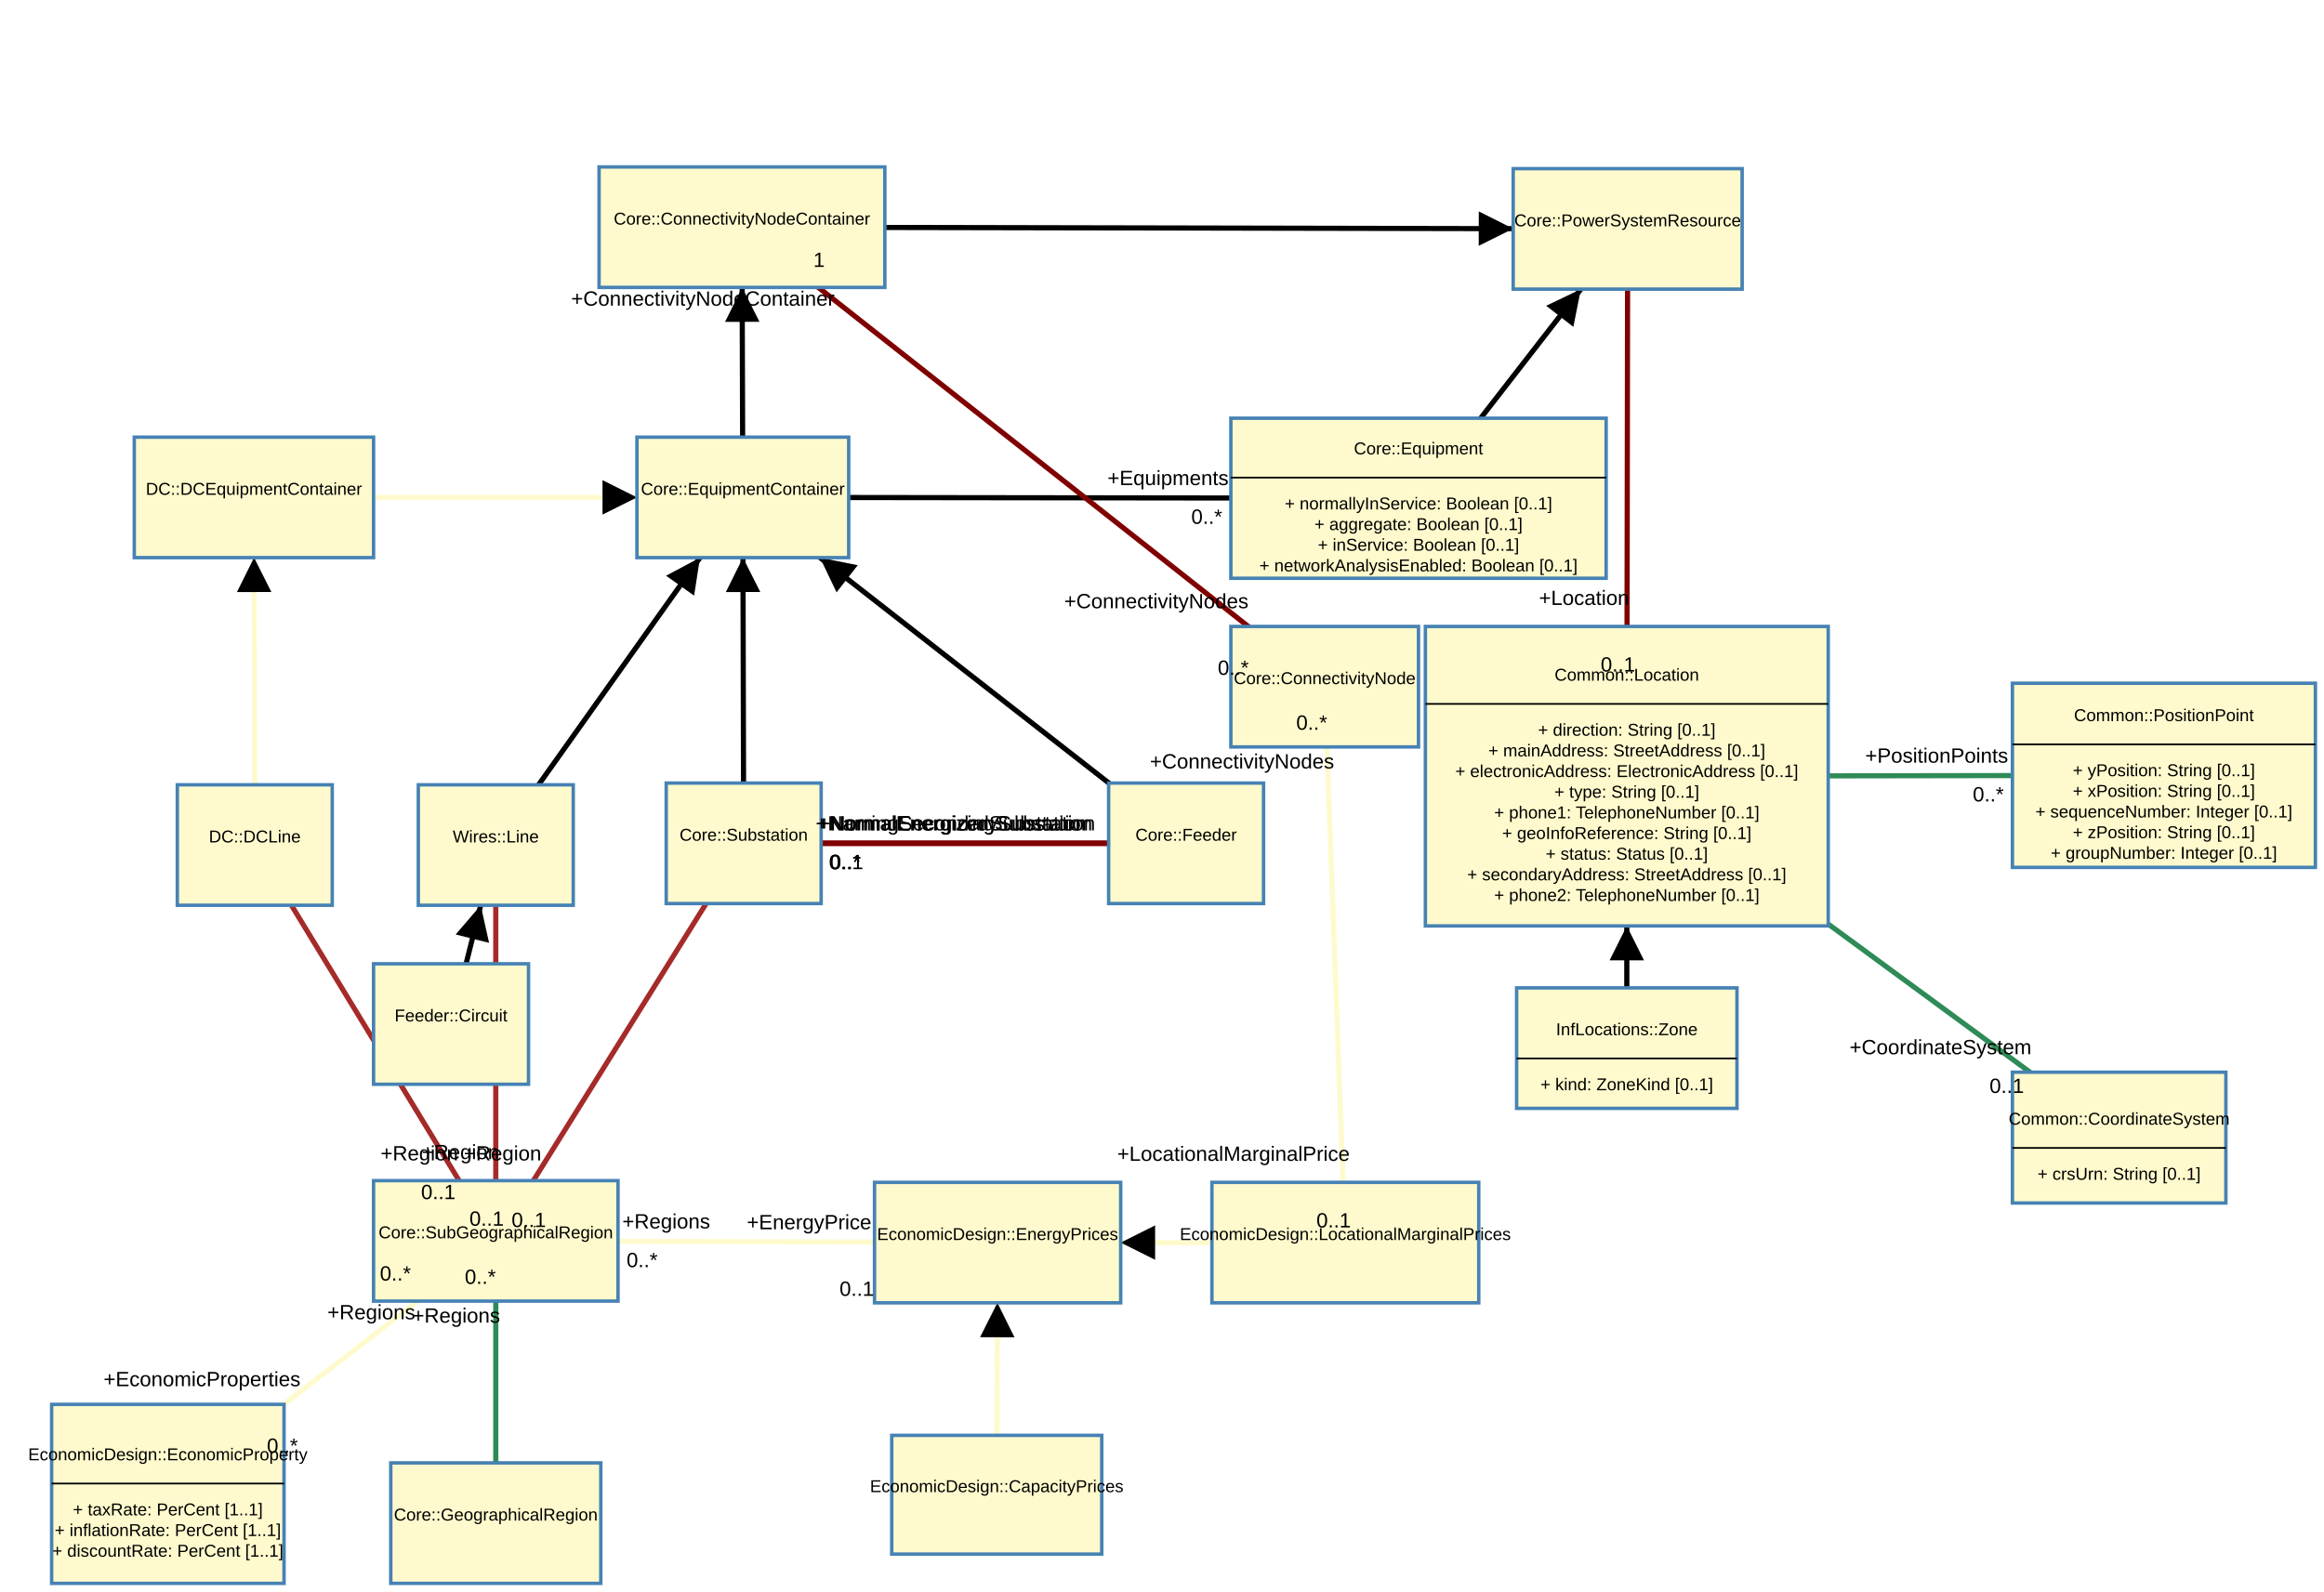
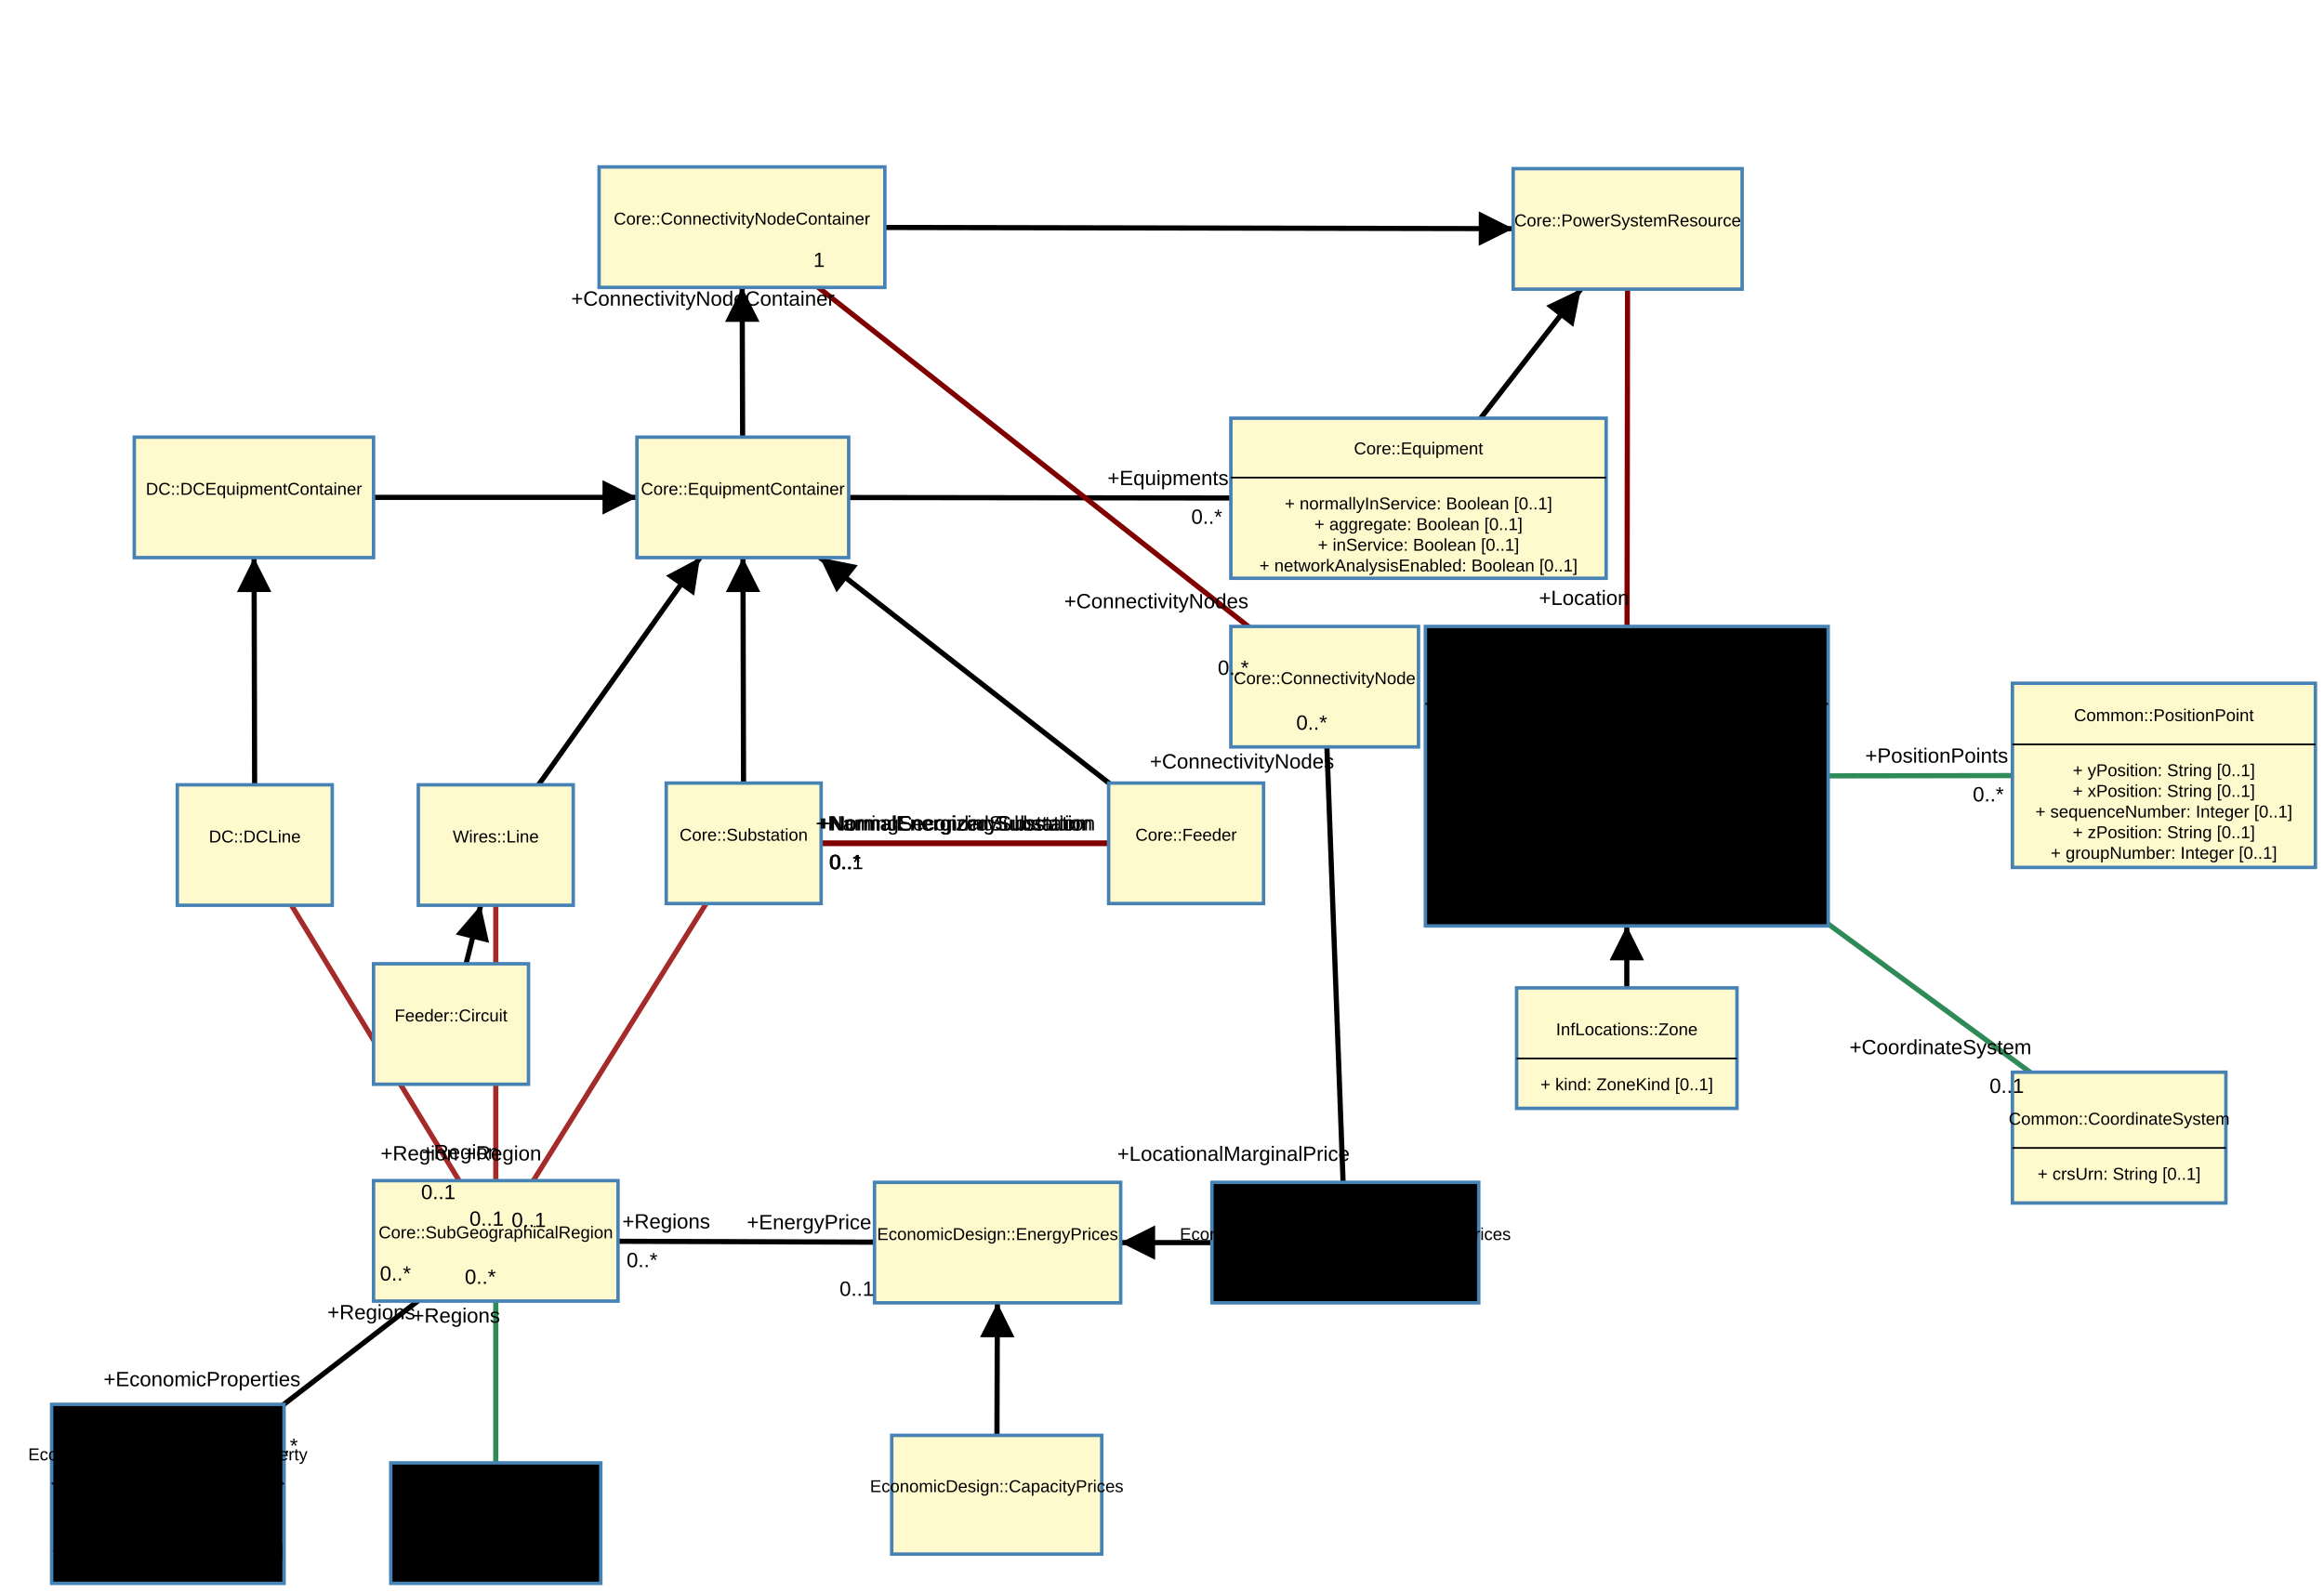
<svg xmlns="http://www.w3.org/2000/svg" width="1350" height="925">
  <g class="zoom-group">
    <defs>
      <marker id="arrowhead" viewBox="-0 -5 10 10" refX="5" refY="0" orient="auto" markerWidth="10" markerHeight="10" xoverflow="visible">
        <path d="M 0,-5 L 10 ,0 L 0,5" fill="black" style="stroke: none;" />
      </marker>
    </defs>
    <line class="link" x1="431" y1="132" x2="945.5" y2="133" stroke="#000000" stroke-width="3" marker-end="url(#arrowhead)" />
    <line class="link" x1="945" y1="451" x2="1257" y2="450.5" stroke="#2e8b57" stroke-width="3" />
    <line class="link" x1="945" y1="451" x2="945.5" y2="133" stroke="#800000" stroke-width="3" />
    <line class="link" x1="945" y1="609" x2="945" y2="451" stroke="#000000" stroke-width="3" marker-end="url(#arrowhead)" />
    <line class="link" x1="288" y1="885" x2="288" y2="721" stroke="#2e8b57" stroke-width="3" />
    <line class="link" x1="288" y1="721" x2="432" y2="490" stroke="#a52a2a" stroke-width="3" />
    <line class="link" x1="288" y1="721" x2="288" y2="491" stroke="#a52a2a" stroke-width="3" />
    <line class="link" x1="288" y1="491" x2="431.5" y2="289" stroke="#000000" stroke-width="3" marker-end="url(#arrowhead)" />
    <line class="link" x1="432" y1="490" x2="431.5" y2="289" stroke="#000000" stroke-width="3" marker-end="url(#arrowhead)" />
    <line class="link" x1="689" y1="490" x2="432" y2="490" stroke="#800000" stroke-width="3" />
    <line class="link" x1="689" y1="490" x2="432" y2="490" stroke="#800000" stroke-width="3" />
    <line class="link" x1="689" y1="490" x2="432" y2="490" stroke="#800000" stroke-width="3" />
    <line class="link" x1="689" y1="490" x2="431.5" y2="289" stroke="#000000" stroke-width="3" marker-end="url(#arrowhead)" />
    <line class="link" x1="431.5" y1="289" x2="431" y2="132" stroke="#000000" stroke-width="3" marker-end="url(#arrowhead)" />
    <line class="link" x1="148" y1="491" x2="288" y2="721" stroke="#a52a2a" stroke-width="3" />
-     <line class="link" x1="147.5" y1="289" x2="431.5" y2="289" stroke="#fffacd" stroke-width="3" marker-end="url(#arrowhead)" />
-     <line class="link" x1="148" y1="491" x2="147.5" y2="289" stroke="#fffacd" stroke-width="3" marker-end="url(#arrowhead)" />
+     <line class="link" x1="147.5" y1="289" x2="431.5" y2="289" stroke="#000000" stroke-width="3" marker-end="url(#arrowhead)" />
+     <line class="link" x1="148" y1="491" x2="147.5" y2="289" stroke="#000000" stroke-width="3" marker-end="url(#arrowhead)" />
    <line class="link" x1="945" y1="451" x2="1231" y2="661" stroke="#2e8b57" stroke-width="3" />
    <line class="link" x1="262" y1="595" x2="288" y2="491" stroke="#000000" stroke-width="3" marker-end="url(#arrowhead)" />
    <line class="link" x1="824" y1="289.5" x2="945.5" y2="133" stroke="#000000" stroke-width="3" marker-end="url(#arrowhead)" />
    <line class="link" x1="431.5" y1="289" x2="824" y2="289.5" stroke="#000000" stroke-width="3" />
-     <line class="link" x1="579" y1="868.5" x2="579.5" y2="722" stroke="#fffacd" stroke-width="3" marker-end="url(#arrowhead)" />
-     <line class="link" x1="781.5" y1="722" x2="579.5" y2="722" stroke="#fffacd" stroke-width="3" marker-end="url(#arrowhead)" />
-     <line class="link" x1="97.5" y1="868" x2="288" y2="721" stroke="#fffacd" stroke-width="3" />
-     <line class="link" x1="579.5" y1="722" x2="288" y2="721" stroke="#fffacd" stroke-width="3" />
+     <line class="link" x1="579" y1="868.5" x2="579.5" y2="722" stroke="#000000" stroke-width="3" marker-end="url(#arrowhead)" />
+     <line class="link" x1="781.5" y1="722" x2="579.5" y2="722" stroke="#000000" stroke-width="3" marker-end="url(#arrowhead)" />
+     <line class="link" x1="97.5" y1="868" x2="288" y2="721" stroke="#000000" stroke-width="3" />
+     <line class="link" x1="579.5" y1="722" x2="288" y2="721" stroke="#000000" stroke-width="3" />
    <line class="link" x1="769.5" y1="399" x2="431" y2="132" stroke="#800000" stroke-width="3" />
-     <line class="link" x1="781.5" y1="722" x2="769.5" y2="399" stroke="#fffacd" stroke-width="3" />
+     <line class="link" x1="781.5" y1="722" x2="769.5" y2="399" stroke="#000000" stroke-width="3" />
    <line class="arrow" x2="869" y2="132.851" x1="431" y1="132" stroke="#000000" stroke-width="2" marker-end="url(#arrowhead)" />
    <line class="arrow" x2="945" y2="548" x1="945" y1="609" stroke="#000000" stroke-width="2" marker-end="url(#arrowhead)" />
    <line class="arrow" x2="400.845" y2="332.152" x1="288" y1="491" stroke="#000000" stroke-width="2" marker-end="url(#arrowhead)" />
    <line class="arrow" x2="431.612" y2="334" x1="432" y1="490" stroke="#000000" stroke-width="2" marker-end="url(#arrowhead)" />
    <line class="arrow" x2="484.221" y2="330.153" x1="689" y1="490" stroke="#000000" stroke-width="2" marker-end="url(#arrowhead)" />
    <line class="arrow" x2="431.143" y2="177" x1="431.5" y1="289" stroke="#000000" stroke-width="2" marker-end="url(#arrowhead)" />
-     <line class="arrow" x2="360" y2="289" x1="147.5" y1="289" stroke="#fffacd" stroke-width="2" marker-end="url(#arrowhead)" />
-     <line class="arrow" x2="147.611" y2="334" x1="148" y1="491" stroke="#fffacd" stroke-width="2" marker-end="url(#arrowhead)" />
+     <line class="arrow" x2="360" y2="289" x1="147.5" y1="289" stroke="#000000" stroke-width="2" marker-end="url(#arrowhead)" />
+     <line class="arrow" x2="147.611" y2="334" x1="148" y1="491" stroke="#000000" stroke-width="2" marker-end="url(#arrowhead)" />
    <line class="arrow" x2="276.825" y2="535.701" x1="262" y1="595" stroke="#000000" stroke-width="2" marker-end="url(#arrowhead)" />
    <line class="arrow" x2="912.195" y2="175.899" x1="824" y1="289.5" stroke="#000000" stroke-width="2" marker-end="url(#arrowhead)" />
-     <line class="arrow" x2="579.346" y2="767" x1="579" y1="868.5" stroke="#fffacd" stroke-width="2" marker-end="url(#arrowhead)" />
-     <line class="arrow" x2="661" y2="722" x1="781.5" y1="722" stroke="#fffacd" stroke-width="2" marker-end="url(#arrowhead)" />
+     <line class="arrow" x2="579.346" y2="767" x1="579" y1="868.5" stroke="#000000" stroke-width="2" marker-end="url(#arrowhead)" />
+     <line class="arrow" x2="661" y2="722" x1="781.5" y1="722" stroke="#000000" stroke-width="2" marker-end="url(#arrowhead)" />
    <g class="draggable" transform="translate(828, 364)">
-       <rect class="box" width="234" height="174" style="fill: #fffacd; stroke: steelblue; stroke-width: 2px; cursor: move;" />
+       <rect class="box" width="234" height="174" style="fill: #000000; stroke: steelblue; stroke-width: 2px; cursor: move;" />
      <text class="text" x="117" y="28" dy=".35em" text-anchor="middle" style="font-family: Arial, sans-serif; fill: black; font-size: 10px; pointer-events: none;">Common::Location</text>
      <line x1="0" x2="234" y1="45" y2="45" stroke="black" stroke-width="1" />
      <text class="text" x="117" y="60" dy=".35em" text-anchor="middle" style="font-family: Arial, sans-serif; fill: black; font-size: 10px; pointer-events: none;">+  direction: String [0..1]</text>
      <text class="text" x="117" y="72" dy=".35em" text-anchor="middle" style="font-family: Arial, sans-serif; fill: black; font-size: 10px; pointer-events: none;">+  mainAddress: StreetAddress [0..1]</text>
      <text class="text" x="117" y="84" dy=".35em" text-anchor="middle" style="font-family: Arial, sans-serif; fill: black; font-size: 10px; pointer-events: none;">+  electronicAddress: ElectronicAddress [0..1]</text>
      <text class="text" x="117" y="96" dy=".35em" text-anchor="middle" style="font-family: Arial, sans-serif; fill: black; font-size: 10px; pointer-events: none;">+  type: String [0..1]</text>
      <text class="text" x="117" y="108" dy=".35em" text-anchor="middle" style="font-family: Arial, sans-serif; fill: black; font-size: 10px; pointer-events: none;">+  phone1: TelephoneNumber [0..1]</text>
      <text class="text" x="117" y="120" dy=".35em" text-anchor="middle" style="font-family: Arial, sans-serif; fill: black; font-size: 10px; pointer-events: none;">+  geoInfoReference: String [0..1]</text>
      <text class="text" x="117" y="132" dy=".35em" text-anchor="middle" style="font-family: Arial, sans-serif; fill: black; font-size: 10px; pointer-events: none;">+  status: Status [0..1]</text>
      <text class="text" x="117" y="144" dy=".35em" text-anchor="middle" style="font-family: Arial, sans-serif; fill: black; font-size: 10px; pointer-events: none;">+  secondaryAddress: StreetAddress [0..1]</text>
      <text class="text" x="117" y="156" dy=".35em" text-anchor="middle" style="font-family: Arial, sans-serif; fill: black; font-size: 10px; pointer-events: none;">+  phone2: TelephoneNumber [0..1]</text>
    </g>
    <g class="draggable" transform="translate(1169, 397)">
      <rect class="box" width="176" height="107" style="fill: #fffacd; stroke: steelblue; stroke-width: 2px; cursor: move;" />
      <text class="text" x="88" y="18.5" dy=".35em" text-anchor="middle" style="font-family: Arial, sans-serif; fill: black; font-size: 10px; pointer-events: none;">Common::PositionPoint</text>
      <line x1="0" x2="176" y1="35.5" y2="35.5" stroke="black" stroke-width="1" />
      <text class="text" x="88" y="50.5" dy=".35em" text-anchor="middle" style="font-family: Arial, sans-serif; fill: black; font-size: 10px; pointer-events: none;">+  yPosition: String [0..1]</text>
      <text class="text" x="88" y="62.5" dy=".35em" text-anchor="middle" style="font-family: Arial, sans-serif; fill: black; font-size: 10px; pointer-events: none;">+  xPosition: String [0..1]</text>
      <text class="text" x="88" y="74.5" dy=".35em" text-anchor="middle" style="font-family: Arial, sans-serif; fill: black; font-size: 10px; pointer-events: none;">+  sequenceNumber: Integer [0..1]</text>
      <text class="text" x="88" y="86.5" dy=".35em" text-anchor="middle" style="font-family: Arial, sans-serif; fill: black; font-size: 10px; pointer-events: none;">+  zPosition: String [0..1]</text>
      <text class="text" x="88" y="98.5" dy=".35em" text-anchor="middle" style="font-family: Arial, sans-serif; fill: black; font-size: 10px; pointer-events: none;">+  groupNumber: Integer [0..1]</text>
    </g>
    <g class="draggable" transform="translate(879, 98)">
      <rect class="box" width="133" height="70" style="fill: #fffacd; stroke: steelblue; stroke-width: 2px; cursor: move;" />
      <text class="text" x="66.5" y="30" dy=".35em" text-anchor="middle" style="font-family: Arial, sans-serif; fill: black; font-size: 10px; pointer-events: none;">Core::PowerSystemResource</text>
    </g>
    <g class="draggable" transform="translate(881, 574)">
      <rect class="box" width="128" height="70" style="fill: #fffacd; stroke: steelblue; stroke-width: 2px; cursor: move;" />
      <text class="text" x="64" y="24" dy=".35em" text-anchor="middle" style="font-family: Arial, sans-serif; fill: black; font-size: 10px; pointer-events: none;">InfLocations::Zone</text>
      <line x1="0" x2="128" y1="41" y2="41" stroke="black" stroke-width="1" />
      <text class="text" x="64" y="56" dy=".35em" text-anchor="middle" style="font-family: Arial, sans-serif; fill: black; font-size: 10px; pointer-events: none;">+  kind: ZoneKind [0..1]</text>
    </g>
    <g class="draggable" transform="translate(227, 850)">
-       <rect class="box" width="122" height="70" style="fill: #fffacd; stroke: steelblue; stroke-width: 2px; cursor: move;" />
+       <rect class="box" width="122" height="70" style="fill: #000000; stroke: steelblue; stroke-width: 2px; cursor: move;" />
      <text class="text" x="61" y="30" dy=".35em" text-anchor="middle" style="font-family: Arial, sans-serif; fill: black; font-size: 10px; pointer-events: none;">Core::GeographicalRegion</text>
    </g>
    <g class="draggable" transform="translate(217, 686)">
      <rect class="box" width="142" height="70" style="fill: #fffacd; stroke: steelblue; stroke-width: 2px; cursor: move;" />
      <text class="text" x="71" y="30" dy=".35em" text-anchor="middle" style="font-family: Arial, sans-serif; fill: black; font-size: 10px; pointer-events: none;">Core::SubGeographicalRegion</text>
    </g>
    <g class="draggable" transform="translate(387, 455)">
      <rect class="box" width="90" height="70" style="fill: #fffacd; stroke: steelblue; stroke-width: 2px; cursor: move;" />
      <text class="text" x="45" y="30" dy=".35em" text-anchor="middle" style="font-family: Arial, sans-serif; fill: black; font-size: 10px; pointer-events: none;">Core::Substation</text>
    </g>
    <g class="draggable" transform="translate(243, 456)">
      <rect class="box" width="90" height="70" style="fill: #fffacd; stroke: steelblue; stroke-width: 2px; cursor: move;" />
      <text class="text" x="45" y="30" dy=".35em" text-anchor="middle" style="font-family: Arial, sans-serif; fill: black; font-size: 10px; pointer-events: none;">Wires::Line</text>
    </g>
    <g class="draggable" transform="translate(370, 254)">
      <rect class="box" width="123" height="70" style="fill: #fffacd; stroke: steelblue; stroke-width: 2px; cursor: move;" />
      <text class="text" x="61.5" y="30" dy=".35em" text-anchor="middle" style="font-family: Arial, sans-serif; fill: black; font-size: 10px; pointer-events: none;">Core::EquipmentContainer</text>
    </g>
    <g class="draggable" transform="translate(644, 455)">
      <rect class="box" width="90" height="70" style="fill: #fffacd; stroke: steelblue; stroke-width: 2px; cursor: move;" />
      <text class="text" x="45" y="30" dy=".35em" text-anchor="middle" style="font-family: Arial, sans-serif; fill: black; font-size: 10px; pointer-events: none;">Core::Feeder</text>
    </g>
    <g class="draggable" transform="translate(348, 97)">
      <rect class="box" width="166" height="70" style="fill: #fffacd; stroke: steelblue; stroke-width: 2px; cursor: move;" />
      <text class="text" x="83" y="30" dy=".35em" text-anchor="middle" style="font-family: Arial, sans-serif; fill: black; font-size: 10px; pointer-events: none;">Core::ConnectivityNodeContainer</text>
    </g>
    <g class="draggable" transform="translate(103, 456)">
      <rect class="box" width="90" height="70" style="fill: #fffacd; stroke: steelblue; stroke-width: 2px; cursor: move;" />
      <text class="text" x="45" y="30" dy=".35em" text-anchor="middle" style="font-family: Arial, sans-serif; fill: black; font-size: 10px; pointer-events: none;">DC::DCLine</text>
    </g>
    <g class="draggable" transform="translate(78, 254)">
      <rect class="box" width="139" height="70" style="fill: #fffacd; stroke: steelblue; stroke-width: 2px; cursor: move;" />
      <text class="text" x="69.5" y="30" dy=".35em" text-anchor="middle" style="font-family: Arial, sans-serif; fill: black; font-size: 10px; pointer-events: none;">DC::DCEquipmentContainer</text>
    </g>
    <g class="draggable" transform="translate(1169, 623)">
      <rect class="box" width="124" height="76" style="fill: #fffacd; stroke: steelblue; stroke-width: 2px; cursor: move;" />
      <text class="text" x="62" y="27" dy=".35em" text-anchor="middle" style="font-family: Arial, sans-serif; fill: black; font-size: 10px; pointer-events: none;">Common::CoordinateSystem</text>
      <line x1="0" x2="124" y1="44" y2="44" stroke="black" stroke-width="1" />
      <text class="text" x="62" y="59" dy=".35em" text-anchor="middle" style="font-family: Arial, sans-serif; fill: black; font-size: 10px; pointer-events: none;">+  crsUrn: String [0..1]</text>
    </g>
    <g class="draggable" transform="translate(217, 560)">
      <rect class="box" width="90" height="70" style="fill: #fffacd; stroke: steelblue; stroke-width: 2px; cursor: move;" />
      <text class="text" x="45" y="30" dy=".35em" text-anchor="middle" style="font-family: Arial, sans-serif; fill: black; font-size: 10px; pointer-events: none;">Feeder::Circuit</text>
    </g>
    <g class="draggable" transform="translate(715, 243)">
      <rect class="box" width="218" height="93" style="fill: #fffacd; stroke: steelblue; stroke-width: 2px; cursor: move;" />
      <text class="text" x="109" y="17.5" dy=".35em" text-anchor="middle" style="font-family: Arial, sans-serif; fill: black; font-size: 10px; pointer-events: none;">Core::Equipment</text>
      <line x1="0" x2="218" y1="34.5" y2="34.5" stroke="black" stroke-width="1" />
      <text class="text" x="109" y="49.5" dy=".35em" text-anchor="middle" style="font-family: Arial, sans-serif; fill: black; font-size: 10px; pointer-events: none;">+  normallyInService: Boolean [0..1]</text>
      <text class="text" x="109" y="61.5" dy=".35em" text-anchor="middle" style="font-family: Arial, sans-serif; fill: black; font-size: 10px; pointer-events: none;">+  aggregate: Boolean [0..1]</text>
      <text class="text" x="109" y="73.5" dy=".35em" text-anchor="middle" style="font-family: Arial, sans-serif; fill: black; font-size: 10px; pointer-events: none;">+  inService: Boolean [0..1]</text>
      <text class="text" x="109" y="85.5" dy=".35em" text-anchor="middle" style="font-family: Arial, sans-serif; fill: black; font-size: 10px; pointer-events: none;">+  networkAnalysisEnabled: Boolean [0..1]</text>
    </g>
    <g class="draggable" transform="translate(508, 687)">
      <rect class="box" width="143" height="70" style="fill: #fffacd; stroke: steelblue; stroke-width: 2px; cursor: move;" />
      <text class="text" x="71.5" y="30" dy=".35em" text-anchor="middle" style="font-family: Arial, sans-serif; fill: black; font-size: 10px; pointer-events: none;">EconomicDesign::EnergyPrices</text>
    </g>
    <g class="draggable" transform="translate(518, 834)">
      <rect class="box" width="122" height="69" style="fill: #fffacd; stroke: steelblue; stroke-width: 2px; cursor: move;" />
      <text class="text" x="61" y="29.5" dy=".35em" text-anchor="middle" style="font-family: Arial, sans-serif; fill: black; font-size: 10px; pointer-events: none;">EconomicDesign::CapacityPrices</text>
    </g>
    <g class="draggable" transform="translate(30, 816)">
-       <rect class="box" width="135" height="104" style="fill: #fffacd; stroke: steelblue; stroke-width: 2px; cursor: move;" />
+       <rect class="box" width="135" height="104" style="fill: #000000; stroke: steelblue; stroke-width: 2px; cursor: move;" />
      <text class="text" x="67.5" y="29" dy=".35em" text-anchor="middle" style="font-family: Arial, sans-serif; fill: black; font-size: 10px; pointer-events: none;">EconomicDesign::EconomicProperty</text>
      <line x1="0" x2="135" y1="46" y2="46" stroke="black" stroke-width="1" />
      <text class="text" x="67.5" y="61" dy=".35em" text-anchor="middle" style="font-family: Arial, sans-serif; fill: black; font-size: 10px; pointer-events: none;">+  taxRate: PerCent [1..1]</text>
      <text class="text" x="67.5" y="73" dy=".35em" text-anchor="middle" style="font-family: Arial, sans-serif; fill: black; font-size: 10px; pointer-events: none;">+  inflationRate: PerCent [1..1]</text>
      <text class="text" x="67.5" y="85" dy=".35em" text-anchor="middle" style="font-family: Arial, sans-serif; fill: black; font-size: 10px; pointer-events: none;">+  discountRate: PerCent [1..1]</text>
    </g>
    <g class="draggable" transform="translate(704, 687)">
-       <rect class="box" width="155" height="70" style="fill: #fffacd; stroke: steelblue; stroke-width: 2px; cursor: move;" />
+       <rect class="box" width="155" height="70" style="fill: #000000; stroke: steelblue; stroke-width: 2px; cursor: move;" />
      <text class="text" x="77.5" y="30" dy=".35em" text-anchor="middle" style="font-family: Arial, sans-serif; fill: black; font-size: 10px; pointer-events: none;">EconomicDesign::LocationalMarginalPrices</text>
    </g>
    <g class="draggable" transform="translate(715, 364)">
      <rect class="box" width="109" height="70" style="fill: #fffacd; stroke: steelblue; stroke-width: 2px; cursor: move;" />
      <text class="text" x="54.5" y="30" dy=".35em" text-anchor="middle" style="font-family: Arial, sans-serif; fill: black; font-size: 10px; pointer-events: none;">Core::ConnectivityNode</text>
    </g>
    <text class="link-text-start-top" x="519" y="132.171" text-anchor="middle" style="font-family: Arial, sans-serif; font-size: 12px; fill: black;" />
    <text class="link-text-start-top" x="1094" y="443.304" text-anchor="middle" style="font-family: Arial, sans-serif; font-size: 12px; fill: black;" />
    <text class="link-text-start-top" x="920.145" y="351.5" text-anchor="middle" style="font-family: Arial, sans-serif; font-size: 12px; fill: black;">+Location</text>
    <text class="link-text-start-top" x="945" y="569" text-anchor="middle" style="font-family: Arial, sans-serif; font-size: 12px; fill: black;" />
    <text class="link-text-start-top" x="265.5" y="837.5" text-anchor="middle" style="font-family: Arial, sans-serif; font-size: 12px; fill: black;" />
    <text class="link-text-start-top" x="291.963" y="674.257" text-anchor="middle" style="font-family: Arial, sans-serif; font-size: 12px; fill: black;">+Region</text>
    <text class="link-text-start-top" x="267.5" y="673.5" text-anchor="middle" style="font-family: Arial, sans-serif; font-size: 12px; fill: black;">+Region</text>
    <text class="link-text-start-top" x="315.76" y="451.924" text-anchor="middle" style="font-family: Arial, sans-serif; font-size: 12px; fill: black;" />
    <text class="link-text-start-top" x="431.9" y="450" text-anchor="middle" style="font-family: Arial, sans-serif; font-size: 12px; fill: black;" />
    <text class="link-text-start-top" x="574" y="482.5" text-anchor="middle" style="font-family: Arial, sans-serif; font-size: 12px; fill: black;" />
    <text class="link-text-start-top" x="599" y="482.5" text-anchor="middle" style="font-family: Arial, sans-serif; font-size: 12px; fill: black;" />
    <text class="link-text-start-top" x="576" y="482.5" text-anchor="middle" style="font-family: Arial, sans-serif; font-size: 12px; fill: black;" />
    <text class="link-text-start-top" x="640.22" y="451.923" text-anchor="middle" style="font-family: Arial, sans-serif; font-size: 12px; fill: black;" />
    <text class="link-text-start-top" x="431.373" y="249" text-anchor="middle" style="font-family: Arial, sans-serif; font-size: 12px; fill: black;" />
    <text class="link-text-start-top" x="146.404" y="537.771" text-anchor="middle" style="font-family: Arial, sans-serif; font-size: 12px; fill: black;" />
    <text class="link-text-start-top" x="222" y="289" text-anchor="middle" style="font-family: Arial, sans-serif; font-size: 12px; fill: black;" />
    <text class="link-text-start-top" x="147.901" y="451" text-anchor="middle" style="font-family: Arial, sans-serif; font-size: 12px; fill: black;" />
    <text class="link-text-start-top" x="1095.53" y="532.368" text-anchor="middle" style="font-family: Arial, sans-serif; font-size: 12px; fill: black;" />
    <text class="link-text-start-top" x="271.963" y="555.149" text-anchor="middle" style="font-family: Arial, sans-serif; font-size: 12px; fill: black;" />
    <text class="link-text-start-top" x="863.167" y="239.051" text-anchor="middle" style="font-family: Arial, sans-serif; font-size: 12px; fill: black;" />
    <text class="link-text-start-top" x="553" y="281.585" text-anchor="middle" style="font-family: Arial, sans-serif; font-size: 12px; fill: black;" />
    <text class="link-text-start-top" x="579.135" y="829" text-anchor="middle" style="font-family: Arial, sans-serif; font-size: 12px; fill: black;" />
    <text class="link-text-start-top" x="699" y="722" text-anchor="middle" style="font-family: Arial, sans-serif; font-size: 12px; fill: black;" />
    <text class="link-text-start-top" x="117.346" y="805.445" text-anchor="middle" style="font-family: Arial, sans-serif; font-size: 12px; fill: black;">+EconomicProperties</text>
    <text class="link-text-start-top" x="470" y="714.238" text-anchor="middle" style="font-family: Arial, sans-serif; font-size: 12px; fill: black;">+EnergyPrice</text>
    <text class="link-text-start-top" x="671.702" y="353.403" text-anchor="middle" style="font-family: Arial, sans-serif; font-size: 12px; fill: black;">+ConnectivityNodes</text>
    <text class="link-text-start-top" x="716.514" y="674.503" text-anchor="middle" style="font-family: Arial, sans-serif; font-size: 12px; fill: black;">+LocationalMarginalPrice</text>
    <text class="link-text-start-btm" x="519" y="132.171" dx="0.35em" dy="1.35em" text-anchor="middle" style="font-family: Arial, sans-serif; font-size: 12px; fill: black;" />
    <text class="link-text-start-btm" x="1072.5" y="465.804" dx="0.35em" dy="1.35em" text-anchor="middle" style="font-family: Arial, sans-serif; font-size: 12px; fill: black;" />
    <text class="link-text-start-btm" x="935.645" y="374" dx="0.35em" dy="1.35em" text-anchor="middle" style="font-family: Arial, sans-serif; font-size: 12px; fill: black;">0..1</text>
    <text class="link-text-start-btm" x="945" y="569" dx="0.35em" dy="1.35em" text-anchor="middle" style="font-family: Arial, sans-serif; font-size: 12px; fill: black;" />
    <text class="link-text-start-btm" x="276.5" y="860" dx="0.35em" dy="1.35em" text-anchor="middle" style="font-family: Arial, sans-serif; font-size: 12px; fill: black;" />
    <text class="link-text-start-btm" x="302.963" y="696.757" dx="0.35em" dy="1.35em" text-anchor="middle" style="font-family: Arial, sans-serif; font-size: 12px; fill: black;">0..1</text>
    <text class="link-text-start-btm" x="278.5" y="696" dx="0.35em" dy="1.35em" text-anchor="middle" style="font-family: Arial, sans-serif; font-size: 12px; fill: black;">0..1</text>
    <text class="link-text-start-btm" x="315.76" y="451.924" dx="0.35em" dy="1.35em" text-anchor="middle" style="font-family: Arial, sans-serif; font-size: 12px; fill: black;" />
    <text class="link-text-start-btm" x="431.9" y="450" dx="0.35em" dy="1.35em" text-anchor="middle" style="font-family: Arial, sans-serif; font-size: 12px; fill: black;" />
    <text class="link-text-start-btm" x="630" y="505" dx="0.35em" dy="1.35em" text-anchor="middle" style="font-family: Arial, sans-serif; font-size: 12px; fill: black;" />
    <text class="link-text-start-btm" x="629.5" y="505" dx="0.35em" dy="1.35em" text-anchor="middle" style="font-family: Arial, sans-serif; font-size: 12px; fill: black;" />
    <text class="link-text-start-btm" x="628" y="505" dx="0.35em" dy="1.35em" text-anchor="middle" style="font-family: Arial, sans-serif; font-size: 12px; fill: black;" />
    <text class="link-text-start-btm" x="640.22" y="451.923" dx="0.35em" dy="1.35em" text-anchor="middle" style="font-family: Arial, sans-serif; font-size: 12px; fill: black;" />
    <text class="link-text-start-btm" x="431.373" y="249" dx="0.35em" dy="1.35em" text-anchor="middle" style="font-family: Arial, sans-serif; font-size: 12px; fill: black;" />
    <text class="link-text-start-btm" x="160.904" y="515.271" dx="0.35em" dy="1.35em" text-anchor="middle" style="font-family: Arial, sans-serif; font-size: 12px; fill: black;" />
    <text class="link-text-start-btm" x="222" y="289" dx="0.35em" dy="1.35em" text-anchor="middle" style="font-family: Arial, sans-serif; font-size: 12px; fill: black;" />
    <text class="link-text-start-btm" x="147.901" y="451" dx="0.35em" dy="1.35em" text-anchor="middle" style="font-family: Arial, sans-serif; font-size: 12px; fill: black;" />
    <text class="link-text-start-btm" x="1077.03" y="554.868" dx="0.35em" dy="1.35em" text-anchor="middle" style="font-family: Arial, sans-serif; font-size: 12px; fill: black;" />
    <text class="link-text-start-btm" x="271.963" y="555.149" dx="0.35em" dy="1.35em" text-anchor="middle" style="font-family: Arial, sans-serif; font-size: 12px; fill: black;" />
    <text class="link-text-start-btm" x="863.167" y="239.051" dx="0.35em" dy="1.35em" text-anchor="middle" style="font-family: Arial, sans-serif; font-size: 12px; fill: black;" />
    <text class="link-text-start-btm" x="509.5" y="304.085" dx="0.35em" dy="1.35em" text-anchor="middle" style="font-family: Arial, sans-serif; font-size: 12px; fill: black;" />
    <text class="link-text-start-btm" x="579.135" y="829" dx="0.35em" dy="1.35em" text-anchor="middle" style="font-family: Arial, sans-serif; font-size: 12px; fill: black;" />
    <text class="link-text-start-btm" x="699" y="722" dx="0.35em" dy="1.35em" text-anchor="middle" style="font-family: Arial, sans-serif; font-size: 12px; fill: black;" />
    <text class="link-text-start-btm" x="159.846" y="827.945" dx="0.35em" dy="1.35em" text-anchor="middle" style="font-family: Arial, sans-serif; font-size: 12px; fill: black;">0..*</text>
    <text class="link-text-start-btm" x="493.5" y="736.738" dx="0.35em" dy="1.35em" text-anchor="middle" style="font-family: Arial, sans-serif; font-size: 12px; fill: black;">0..1</text>
    <text class="link-text-start-btm" x="712.202" y="375.903" dx="0.35em" dy="1.35em" text-anchor="middle" style="font-family: Arial, sans-serif; font-size: 12px; fill: black;">0..*</text>
    <text class="link-text-start-btm" x="770.514" y="697.003" dx="0.35em" dy="1.35em" text-anchor="middle" style="font-family: Arial, sans-serif; font-size: 12px; fill: black;">0..1</text>
    <text class="link-text-end-top" x="874" y="132.861" text-anchor="middle" style="font-family: Arial, sans-serif; font-size: 12px; fill: black;" />
    <text class="link-text-end-top" x="1125" y="443.149" text-anchor="middle" style="font-family: Arial, sans-serif; font-size: 12px; fill: black;">+PositionPoints</text>
    <text class="link-text-end-top" x="883.437" y="180.5" text-anchor="middle" style="font-family: Arial, sans-serif; font-size: 12px; fill: black;" />
    <text class="link-text-end-top" x="945" y="543" text-anchor="middle" style="font-family: Arial, sans-serif; font-size: 12px; fill: black;" />
    <text class="link-text-end-top" x="265" y="768.5" text-anchor="middle" style="font-family: Arial, sans-serif; font-size: 12px; fill: black;">+Regions</text>
    <text class="link-text-end-top" x="373.037" y="536.743" text-anchor="middle" style="font-family: Arial, sans-serif; font-size: 12px; fill: black;" />
    <text class="link-text-end-top" x="269.5" y="538.5" text-anchor="middle" style="font-family: Arial, sans-serif; font-size: 12px; fill: black;" />
    <text class="link-text-end-top" x="403.74" y="328.076" text-anchor="middle" style="font-family: Arial, sans-serif; font-size: 12px; fill: black;" />
    <text class="link-text-end-top" x="431.6" y="329" text-anchor="middle" style="font-family: Arial, sans-serif; font-size: 12px; fill: black;" />
    <text class="link-text-end-top" x="553" y="482.5" text-anchor="middle" style="font-family: Arial, sans-serif; font-size: 12px; fill: black;">+NormalEnergizedSubstation</text>
    <text class="link-text-end-top" x="555" y="482.5" text-anchor="middle" style="font-family: Arial, sans-serif; font-size: 12px; fill: black;">+NamingSecondarySubstation</text>
    <text class="link-text-end-top" x="555" y="482.5" text-anchor="middle" style="font-family: Arial, sans-serif; font-size: 12px; fill: black;">+NormalEnergizingSubstation</text>
    <text class="link-text-end-top" x="480.28" y="327.077" text-anchor="middle" style="font-family: Arial, sans-serif; font-size: 12px; fill: black;" />
    <text class="link-text-end-top" x="431.127" y="172" text-anchor="middle" style="font-family: Arial, sans-serif; font-size: 12px; fill: black;" />
    <text class="link-text-end-top" x="243.596" y="674.229" text-anchor="middle" style="font-family: Arial, sans-serif; font-size: 12px; fill: black;">+Region</text>
    <text class="link-text-end-top" x="365" y="289" text-anchor="middle" style="font-family: Arial, sans-serif; font-size: 12px; fill: black;" />
    <text class="link-text-end-top" x="147.599" y="329" text-anchor="middle" style="font-family: Arial, sans-serif; font-size: 12px; fill: black;" />
    <text class="link-text-end-top" x="1127.217" y="612.541" text-anchor="middle" style="font-family: Arial, sans-serif; font-size: 12px; fill: black;">+CoordinateSystem</text>
    <text class="link-text-end-top" x="278.037" y="530.851" text-anchor="middle" style="font-family: Arial, sans-serif; font-size: 12px; fill: black;" />
    <text class="link-text-end-top" x="915.261" y="171.949" text-anchor="middle" style="font-family: Arial, sans-serif; font-size: 12px; fill: black;" />
    <text class="link-text-end-top" x="678.5" y="281.855" text-anchor="middle" style="font-family: Arial, sans-serif; font-size: 12px; fill: black;">+Equipments</text>
    <text class="link-text-end-top" x="579.363" y="762" text-anchor="middle" style="font-family: Arial, sans-serif; font-size: 12px; fill: black;" />
    <text class="link-text-end-top" x="656" y="722" text-anchor="middle" style="font-family: Arial, sans-serif; font-size: 12px; fill: black;" />
    <text class="link-text-end-top" x="215.684" y="766.555" text-anchor="middle" style="font-family: Arial, sans-serif; font-size: 12px; fill: black;">+Regions</text>
    <text class="link-text-end-top" x="387" y="713.761" text-anchor="middle" style="font-family: Arial, sans-serif; font-size: 12px; fill: black;">+Regions</text>
    <text class="link-text-end-top" x="408.298" y="177.597" text-anchor="middle" style="font-family: Arial, sans-serif; font-size: 12px; fill: black;">+ConnectivityNodeContainer</text>
    <text class="link-text-end-top" x="721.486" y="446.497" text-anchor="middle" style="font-family: Arial, sans-serif; font-size: 12px; fill: black;">+ConnectivityNodes</text>
    <text class="link-text-end-btm" x="874" y="132.861" text-anchor="middle" style="font-family: Arial, sans-serif; font-size: 12px; fill: black;" />
    <text class="link-text-end-btm" x="1155" y="465.649" text-anchor="middle" style="font-family: Arial, sans-serif; font-size: 12px; fill: black;">0..*</text>
    <text class="link-text-end-btm" x="934.437" y="158" text-anchor="middle" style="font-family: Arial, sans-serif; font-size: 12px; fill: black;" />
    <text class="link-text-end-btm" x="945" y="543" text-anchor="middle" style="font-family: Arial, sans-serif; font-size: 12px; fill: black;" />
    <text class="link-text-end-btm" x="279" y="746" text-anchor="middle" style="font-family: Arial, sans-serif; font-size: 12px; fill: black;">0..*</text>
    <text class="link-text-end-btm" x="396.537" y="514.243" text-anchor="middle" style="font-family: Arial, sans-serif; font-size: 12px; fill: black;" />
    <text class="link-text-end-btm" x="277" y="516" text-anchor="middle" style="font-family: Arial, sans-serif; font-size: 12px; fill: black;" />
    <text class="link-text-end-btm" x="403.74" y="328.076" text-anchor="middle" style="font-family: Arial, sans-serif; font-size: 12px; fill: black;" />
    <text class="link-text-end-btm" x="431.6" y="329" text-anchor="middle" style="font-family: Arial, sans-serif; font-size: 12px; fill: black;" />
    <text class="link-text-end-btm" x="491" y="505" text-anchor="middle" style="font-family: Arial, sans-serif; font-size: 12px; fill: black;">0..*</text>
    <text class="link-text-end-btm" x="491" y="505" text-anchor="middle" style="font-family: Arial, sans-serif; font-size: 12px; fill: black;">0..*</text>
    <text class="link-text-end-btm" x="491.5" y="505" text-anchor="middle" style="font-family: Arial, sans-serif; font-size: 12px; fill: black;">0..1</text>
    <text class="link-text-end-btm" x="480.28" y="327.077" text-anchor="middle" style="font-family: Arial, sans-serif; font-size: 12px; fill: black;" />
    <text class="link-text-end-btm" x="431.127" y="172" text-anchor="middle" style="font-family: Arial, sans-serif; font-size: 12px; fill: black;" />
    <text class="link-text-end-btm" x="254.596" y="696.729" text-anchor="middle" style="font-family: Arial, sans-serif; font-size: 12px; fill: black;">0..1</text>
    <text class="link-text-end-btm" x="365" y="289" text-anchor="middle" style="font-family: Arial, sans-serif; font-size: 12px; fill: black;" />
    <text class="link-text-end-btm" x="147.599" y="329" text-anchor="middle" style="font-family: Arial, sans-serif; font-size: 12px; fill: black;" />
    <text class="link-text-end-btm" x="1165.717" y="635.041" text-anchor="middle" style="font-family: Arial, sans-serif; font-size: 12px; fill: black;">0..1</text>
    <text class="link-text-end-btm" x="278.037" y="530.851" text-anchor="middle" style="font-family: Arial, sans-serif; font-size: 12px; fill: black;" />
    <text class="link-text-end-btm" x="915.261" y="171.949" text-anchor="middle" style="font-family: Arial, sans-serif; font-size: 12px; fill: black;" />
    <text class="link-text-end-btm" x="701" y="304.355" text-anchor="middle" style="font-family: Arial, sans-serif; font-size: 12px; fill: black;">0..*</text>
    <text class="link-text-end-btm" x="579.363" y="762" text-anchor="middle" style="font-family: Arial, sans-serif; font-size: 12px; fill: black;" />
    <text class="link-text-end-btm" x="656" y="722" text-anchor="middle" style="font-family: Arial, sans-serif; font-size: 12px; fill: black;" />
    <text class="link-text-end-btm" x="229.684" y="744.055" text-anchor="middle" style="font-family: Arial, sans-serif; font-size: 12px; fill: black;">0..*</text>
    <text class="link-text-end-btm" x="373" y="736.261" text-anchor="middle" style="font-family: Arial, sans-serif; font-size: 12px; fill: black;">0..*</text>
    <text class="link-text-end-btm" x="475.798" y="155.097" text-anchor="middle" style="font-family: Arial, sans-serif; font-size: 12px; fill: black;">1</text>
    <text class="link-text-end-btm" x="761.986" y="423.997" text-anchor="middle" style="font-family: Arial, sans-serif; font-size: 12px; fill: black;">0..*</text>
  </g>
</svg>
